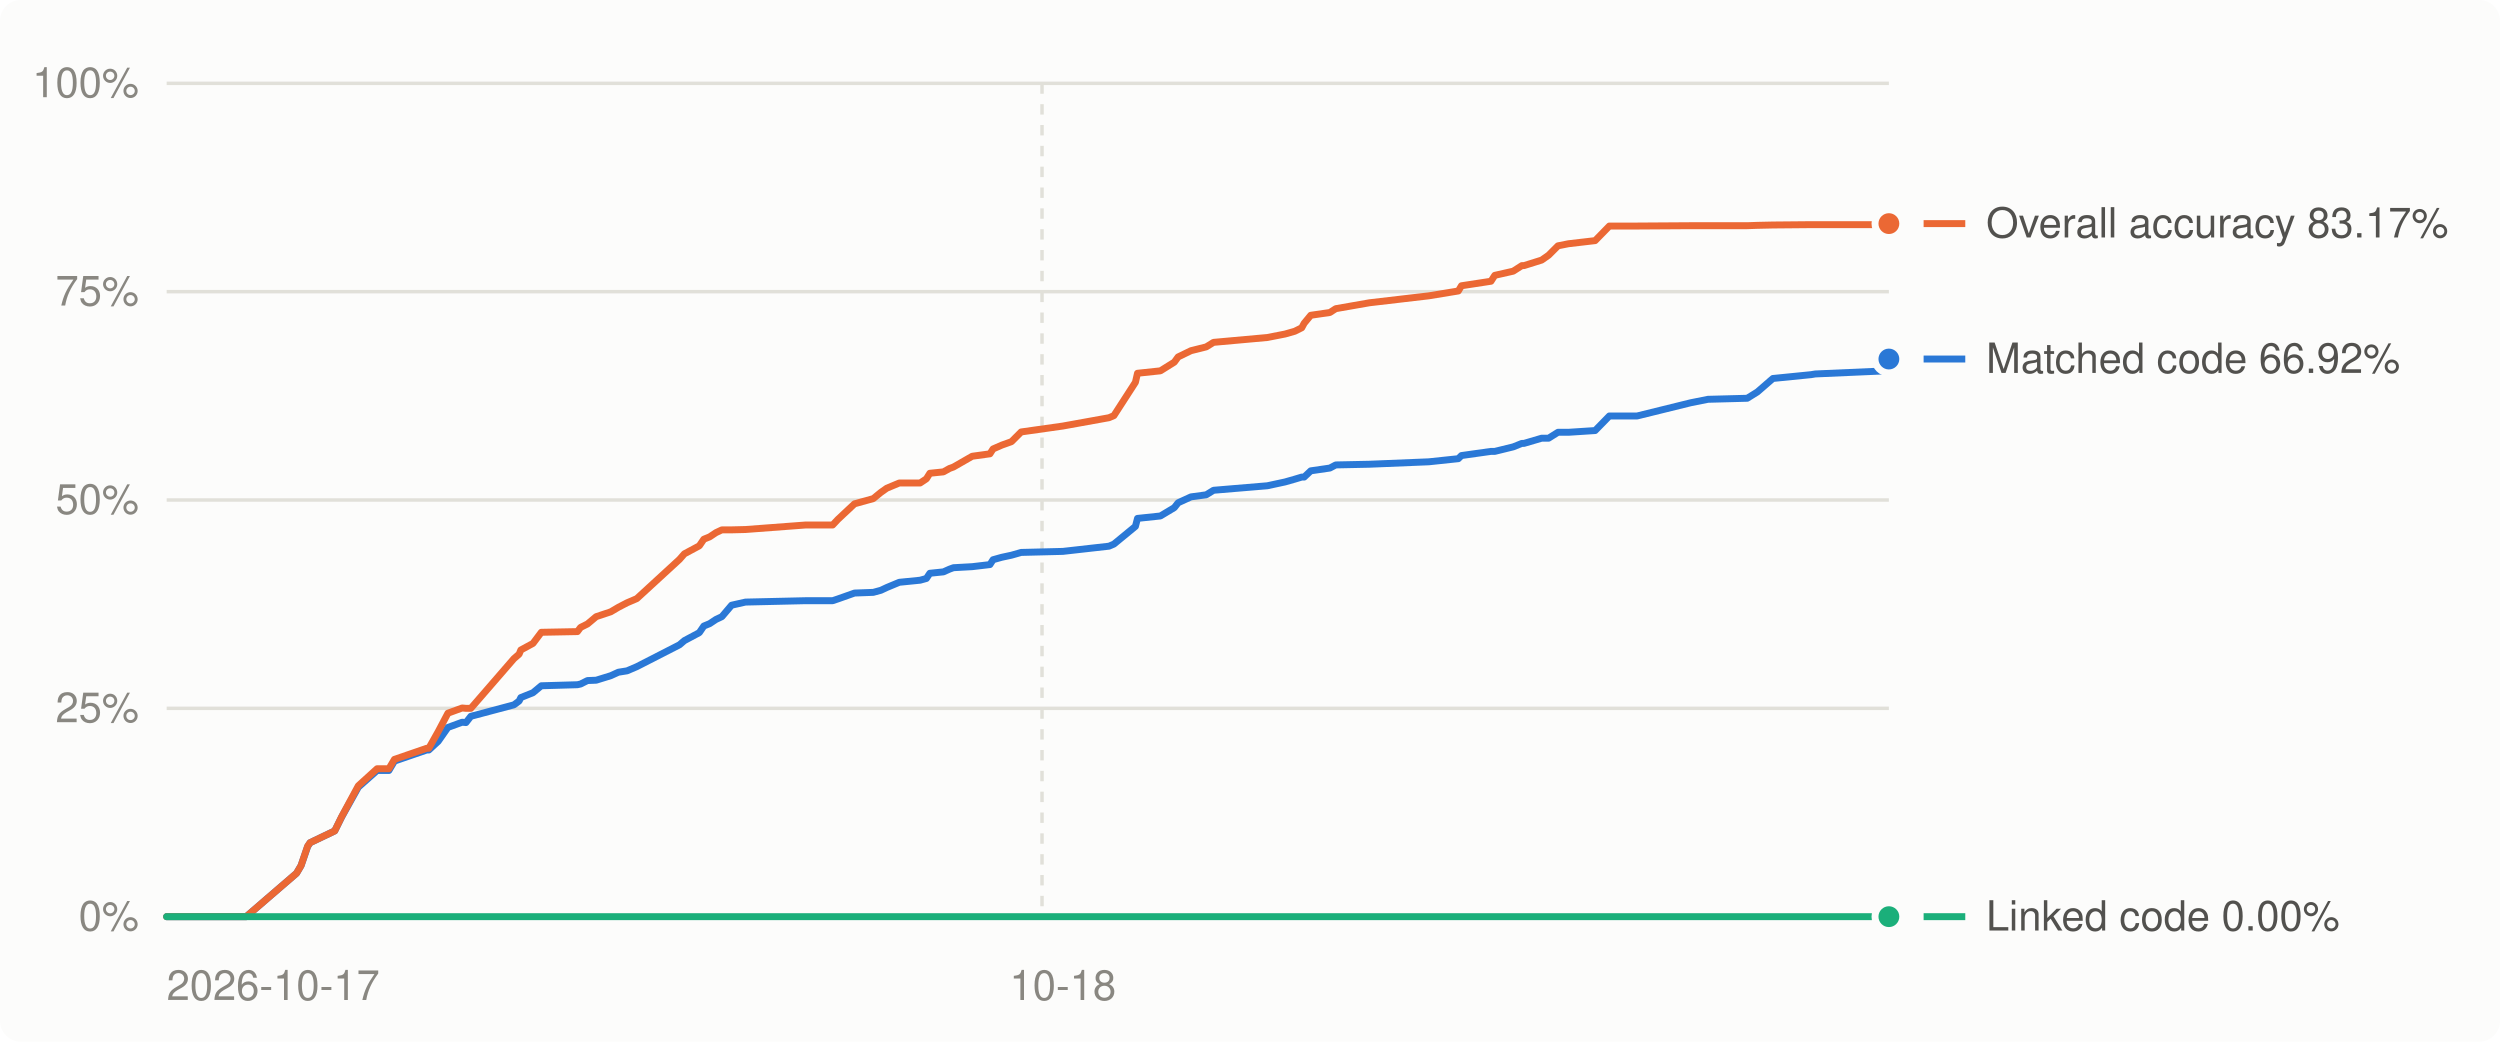
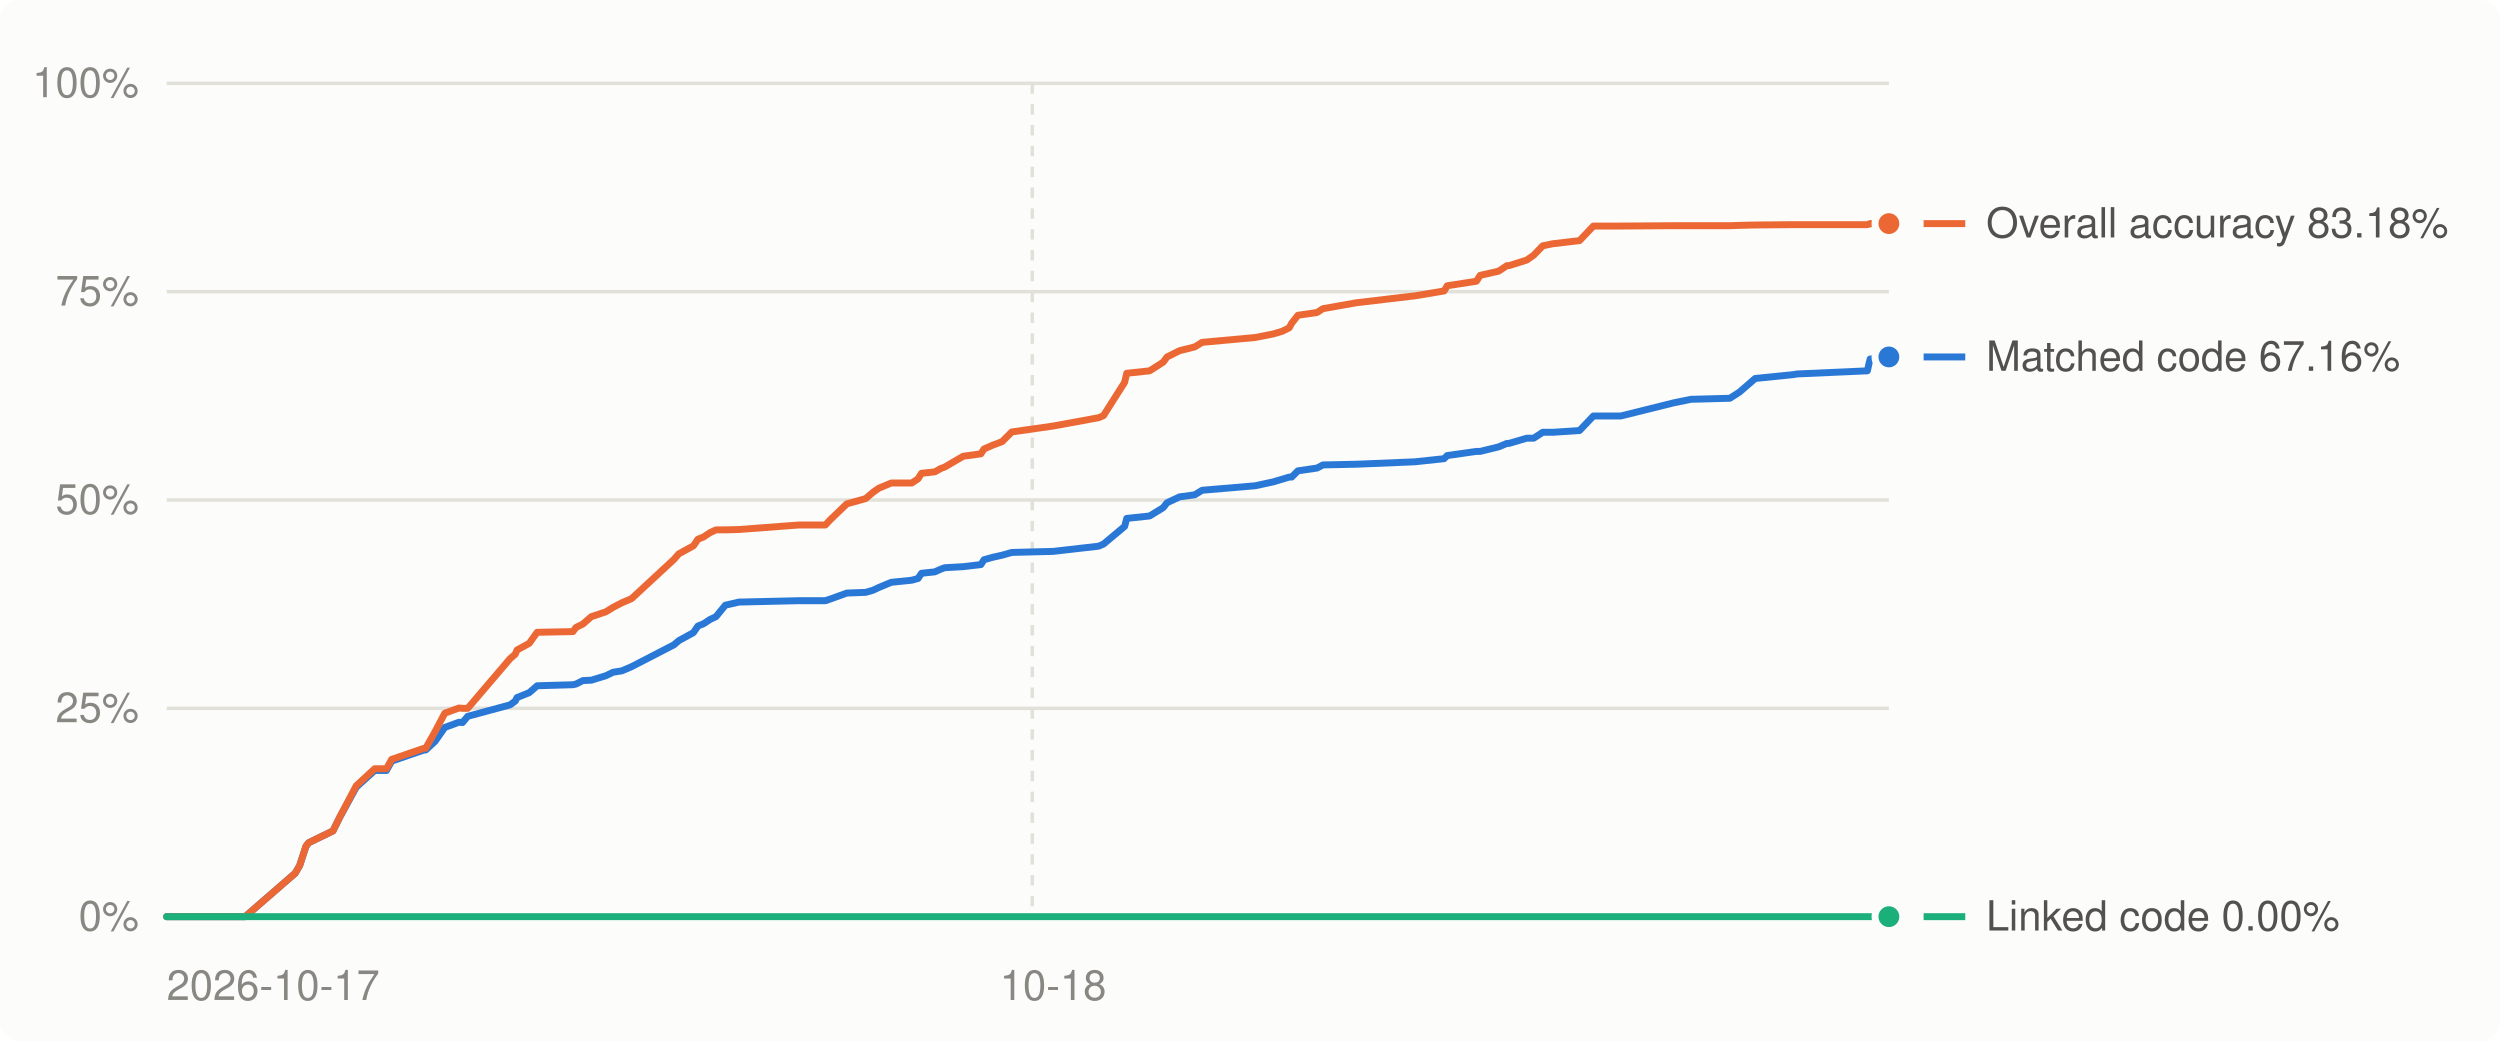
<svg xmlns="http://www.w3.org/2000/svg" viewBox="0 0 720 300" width="720" height="300" role="img" aria-label="Decompilation progress over time">
  <style>
.bg{fill:#fcfcfb}.grid{stroke:#e1e0d9}.muted{fill:#898781}.lbl{fill:#52514e}.ln0{stroke:#2a78d6}.dot0{fill:#2a78d6;stroke:#fcfcfb}.ln1{stroke:#eb6834}.dot1{fill:#eb6834;stroke:#fcfcfb}.ln2{stroke:#1baf7a}.dot2{fill:#1baf7a;stroke:#fcfcfb}
@media (prefers-color-scheme: dark){.bg{fill:#1a1a19}.grid{stroke:#2c2c2a}.muted{fill:#898781}.lbl{fill:#c3c2b7}.ln0{stroke:#3987e5}.dot0{fill:#3987e5;stroke:#1a1a19}.ln1{stroke:#d95926}.dot1{fill:#d95926;stroke:#1a1a19}.ln2{stroke:#199e70}.dot2{fill:#199e70;stroke:#1a1a19}}
text{font:12px -apple-system,BlinkMacSystemFont,'Segoe UI',Helvetica,Arial,sans-serif}
</style>
  <rect class="bg" width="720" height="300" rx="6" />
  <line x1="48" x2="544" y1="264.0" y2="264.0" class="grid" stroke-width="1" />
  <text x="40" y="268.0" class="muted" text-anchor="end">0%</text>
  <line x1="48" x2="544" y1="204.0" y2="204.0" class="grid" stroke-width="1" />
  <text x="40" y="208.0" class="muted" text-anchor="end">25%</text>
  <line x1="48" x2="544" y1="144.0" y2="144.0" class="grid" stroke-width="1" />
  <text x="40" y="148.0" class="muted" text-anchor="end">50%</text>
  <line x1="48" x2="544" y1="84.0" y2="84.0" class="grid" stroke-width="1" />
  <text x="40" y="88.0" class="muted" text-anchor="end">75%</text>
  <line x1="48" x2="544" y1="24.0" y2="24.0" class="grid" stroke-width="1" />
  <text x="40" y="28.0" class="muted" text-anchor="end">100%</text>
-   <line x1="300.1" x2="300.1" y1="24" y2="264" class="grid" stroke-width="1" stroke-dasharray="3 3" />
+   <line x1="297.3" x2="297.3" y1="24" y2="264" class="grid" stroke-width="1" stroke-dasharray="3 3" />
  <text class="muted" x="48.0" y="288" text-anchor="start">2026-10-17</text>
-   <text class="muted" x="306.1" y="288" text-anchor="middle">10-18</text>
-   <polyline points="48.0,264.0 70.9,264.0 85.4,251.5 86.7,249.3 88.6,243.8 89.3,242.7 96.4,239.3 98.4,235.3 103.2,226.7 108.6,221.9 112.0,221.9 113.6,219.2 122.9,216.0 123.5,216.0 126.2,213.5 129.0,209.5 133.1,208.0 134.2,208.1 135.6,206.3 148.0,203.0 149.5,201.9 150.0,200.9 153.5,199.5 155.9,197.5 166.3,197.2 167.2,197.0 169.2,196.0 171.7,195.9 175.9,194.6 178.1,193.6 180.6,193.2 183.4,192.0 195.7,185.7 197.1,184.5 201.4,182.2 202.7,180.3 204.4,179.6 206.2,178.4 207.9,177.6 210.7,174.3 214.7,173.4 232.0,173.0 239.8,173.0 241.3,172.5 246.1,170.8 251.5,170.6 253.7,170.0 255.4,169.2 259.0,167.7 265.0,167.1 266.8,166.6 267.8,165.1 271.7,164.7 273.5,163.9 274.6,163.5 280.0,163.2 285.1,162.6 286.0,161.2 288.5,160.5 291.3,159.9 294.1,159.1 306.1,158.8 319.4,157.3 320.8,156.7 327.0,151.6 327.6,149.3 334.2,148.6 338.2,146.2 339.3,144.8 343.0,143.1 347.4,142.5 349.5,141.2 365.0,139.9 370.1,138.8 372.9,138.0 374.9,137.4 375.6,137.4 377.5,135.6 383.0,134.8 384.7,133.9 394.4,133.7 411.5,133.0 420.0,132.1 420.9,131.2 429.4,130.0 430.5,130.0 435.8,128.7 438.3,127.7 438.9,127.7 444.0,126.2 446.0,126.2 448.7,124.5 451.7,124.5 459.4,124.0 463.5,119.8 471.5,119.8 486.9,116.0 491.9,115.0 503.2,114.7 506.1,112.9 510.6,109.0 521.6,107.9 522.8,107.7 543.3,106.8 543.5,105.5 543.6,105.0 543.9,103.8 544.0,103.4" fill="none" class="ln0" stroke-width="2" stroke-linejoin="round" stroke-linecap="round" />
-   <polyline points="48.0,264.0 70.9,264.0 85.4,251.5 86.7,249.3 88.6,243.7 89.3,242.7 96.4,239.3 98.4,235.2 103.2,226.3 108.6,221.4 112.0,221.4 113.6,218.7 122.9,215.5 123.5,215.5 126.2,210.7 129.0,205.4 133.1,203.9 134.2,204.0 135.6,204.0 148.0,189.7 149.5,188.4 150.0,187.2 153.5,185.3 155.9,182.1 166.3,181.9 167.2,180.7 169.2,179.7 171.7,177.6 175.9,176.2 178.1,174.9 180.6,173.6 183.4,172.4 195.7,161.1 197.1,159.5 201.4,157.2 202.7,155.3 204.4,154.6 206.2,153.4 207.9,152.6 210.7,152.6 214.7,152.5 232.0,151.2 239.8,151.2 241.3,149.6 246.1,145.1 251.5,143.6 253.7,141.8 255.4,140.6 259.0,139.1 265.0,139.1 266.8,137.9 267.8,136.3 271.7,135.9 273.5,134.9 274.6,134.5 280.0,131.4 285.1,130.7 286.0,129.3 288.5,128.2 291.3,127.2 294.1,124.4 306.1,122.7 319.4,120.3 320.8,119.7 327.0,110.1 327.6,107.5 334.2,106.8 338.2,104.3 339.3,102.8 343.0,101.0 347.4,99.9 349.5,98.6 365.0,97.2 370.1,96.2 372.9,95.4 374.9,94.4 375.6,93.1 377.5,90.8 383.0,90.0 384.7,88.9 394.4,87.2 411.5,85.2 420.0,83.8 420.9,82.3 429.4,81.0 430.5,79.3 435.8,78.1 438.3,76.5 438.9,76.5 444.0,74.9 446.0,73.5 448.7,70.8 451.7,70.2 459.4,69.3 463.5,65.1 471.5,65.1 486.9,65.0 491.9,65.0 503.2,65.0 506.1,64.9 510.6,64.8 521.6,64.7 522.8,64.7 543.3,64.7 543.5,64.6 543.6,64.6 543.9,64.4 544.0,64.4" fill="none" class="ln1" stroke-width="2" stroke-linejoin="round" stroke-linecap="round" />
-   <polyline points="48.0,264.0 70.9,264.0 85.4,264.0 86.7,264.0 88.6,264.0 89.3,264.0 96.4,264.0 98.4,264.0 103.2,264.0 108.6,264.0 112.0,264.0 113.6,264.0 122.9,264.0 123.5,264.0 126.2,264.0 129.0,264.0 133.1,264.0 134.2,264.0 135.6,264.0 148.0,264.0 149.5,264.0 150.0,264.0 153.5,264.0 155.9,264.0 166.3,264.0 167.2,264.0 169.2,264.0 171.7,264.0 175.9,264.0 178.1,264.0 180.6,264.0 183.4,264.0 195.7,264.0 197.1,264.0 201.4,264.0 202.7,264.0 204.4,264.0 206.2,264.0 207.9,264.0 210.7,264.0 214.7,264.0 232.0,264.0 239.8,264.0 241.3,264.0 246.1,264.0 251.5,264.0 253.7,264.0 255.4,264.0 259.0,264.0 265.0,264.0 266.8,264.0 267.8,264.0 271.7,264.0 273.5,264.0 274.6,264.0 280.0,264.0 285.1,264.0 286.0,264.0 288.5,264.0 291.3,264.0 294.1,264.0 306.1,264.0 319.4,264.0 320.8,264.0 327.0,264.0 327.6,264.0 334.2,264.0 338.2,264.0 339.3,264.0 343.0,264.0 347.4,264.0 349.5,264.0 365.0,264.0 370.1,264.0 372.9,264.0 374.9,264.0 375.6,264.0 377.5,264.0 383.0,264.0 384.7,264.0 394.4,264.0 411.5,264.0 420.0,264.0 420.9,264.0 429.4,264.0 430.5,264.0 435.8,264.0 438.3,264.0 438.9,264.0 444.0,264.0 446.0,264.0 448.7,264.0 451.7,264.0 459.4,264.0 463.5,264.0 471.5,264.0 486.9,264.0 491.9,264.0 503.2,264.0 506.1,264.0 510.6,264.0 521.6,264.0 522.8,264.0 543.3,264.0 543.5,264.0 543.6,264.0 543.9,264.0 544.0,264.0" fill="none" class="ln2" stroke-width="2" stroke-linejoin="round" stroke-linecap="round" />
-   <circle cx="544.0" cy="103.4" r="4" class="dot0" stroke-width="2" />
+   <text class="muted" x="303.3" y="288" text-anchor="middle">10-18</text>
+   <polyline points="48.0,264.0 70.6,264.0 85.0,251.5 86.3,249.3 88.1,243.8 88.9,242.7 95.9,239.3 97.9,235.3 102.6,226.7 107.9,221.9 111.3,221.9 112.8,219.2 122.1,216.0 122.6,216.0 125.3,213.5 128.1,209.5 132.2,208.0 133.2,208.1 134.7,206.3 146.9,203.0 148.4,201.9 148.9,200.9 152.4,199.5 154.7,197.5 165.0,197.2 165.9,197.0 167.9,196.0 170.3,195.9 174.5,194.6 176.6,193.6 179.1,193.2 181.9,192.0 194.1,185.7 195.5,184.5 199.7,182.2 201.0,180.3 202.7,179.6 204.5,178.4 206.2,177.6 208.9,174.3 212.8,173.4 230.0,173.0 237.7,173.0 239.2,172.5 243.9,170.8 249.3,170.6 251.4,170.0 253.1,169.2 256.7,167.7 262.6,167.1 264.4,166.6 265.4,165.1 269.2,164.7 271.0,163.9 272.1,163.5 277.4,163.2 282.5,162.6 283.4,161.2 285.9,160.5 288.6,159.9 291.4,159.1 303.3,158.8 316.4,157.3 317.8,156.7 323.9,151.6 324.5,149.3 331.1,148.6 335.0,146.2 336.1,144.8 339.7,143.1 344.1,142.5 346.2,141.2 361.5,139.9 366.6,138.8 369.3,138.0 371.3,137.4 372.0,137.4 373.8,135.6 379.3,134.8 381.0,133.9 390.6,133.7 407.5,133.0 415.9,132.1 416.8,131.2 425.2,130.0 426.3,130.0 431.6,128.7 434.0,127.7 434.6,127.7 439.7,126.2 441.7,126.2 444.3,124.5 447.2,124.5 454.9,124.0 458.9,119.8 466.8,119.8 482.1,116.0 487.0,115.0 498.2,114.7 501.0,112.9 505.5,109.0 516.4,107.9 517.6,107.7 537.8,106.8 538.1,105.5 538.2,105.0 538.5,103.8 538.6,103.4 544.0,102.8" fill="none" class="ln0" stroke-width="2" stroke-linejoin="round" stroke-linecap="round" />
+   <polyline points="48.0,264.0 70.6,264.0 85.0,251.5 86.3,249.3 88.1,243.7 88.9,242.7 95.9,239.3 97.9,235.2 102.6,226.3 107.9,221.4 111.3,221.4 112.8,218.7 122.1,215.5 122.6,215.5 125.3,210.7 128.1,205.4 132.2,203.9 133.2,204.0 134.7,204.0 146.9,189.7 148.4,188.4 148.9,187.2 152.4,185.3 154.7,182.1 165.0,181.9 165.9,180.7 167.9,179.7 170.3,177.6 174.5,176.2 176.6,174.9 179.1,173.6 181.9,172.4 194.1,161.1 195.5,159.5 199.7,157.2 201.0,155.3 202.7,154.6 204.5,153.4 206.2,152.6 208.9,152.6 212.8,152.5 230.0,151.2 237.7,151.2 239.2,149.6 243.9,145.1 249.3,143.6 251.4,141.8 253.1,140.6 256.7,139.1 262.6,139.1 264.4,137.9 265.4,136.3 269.2,135.9 271.0,134.9 272.1,134.5 277.4,131.4 282.5,130.7 283.4,129.3 285.9,128.2 288.6,127.2 291.4,124.4 303.3,122.7 316.4,120.3 317.8,119.7 323.9,110.1 324.5,107.5 331.1,106.8 335.0,104.3 336.1,102.8 339.7,101.0 344.1,99.9 346.2,98.6 361.5,97.2 366.6,96.2 369.3,95.4 371.3,94.4 372.0,93.1 373.8,90.8 379.3,90.0 381.0,88.9 390.6,87.2 407.5,85.2 415.9,83.8 416.8,82.3 425.2,81.0 426.3,79.3 431.6,78.1 434.0,76.5 434.6,76.5 439.7,74.9 441.7,73.5 444.3,70.8 447.2,70.2 454.9,69.3 458.9,65.1 466.8,65.1 482.1,65.0 487.0,65.0 498.2,65.0 501.0,64.9 505.5,64.8 516.4,64.7 517.6,64.7 537.8,64.7 538.1,64.6 538.2,64.6 538.5,64.4 538.6,64.4 544.0,64.4" fill="none" class="ln1" stroke-width="2" stroke-linejoin="round" stroke-linecap="round" />
+   <polyline points="48.0,264.0 70.6,264.0 85.0,264.0 86.3,264.0 88.1,264.0 88.9,264.0 95.9,264.0 97.9,264.0 102.6,264.0 107.9,264.0 111.3,264.0 112.8,264.0 122.1,264.0 122.6,264.0 125.3,264.0 128.1,264.0 132.2,264.0 133.2,264.0 134.7,264.0 146.9,264.0 148.4,264.0 148.9,264.0 152.4,264.0 154.7,264.0 165.0,264.0 165.9,264.0 167.9,264.0 170.3,264.0 174.5,264.0 176.6,264.0 179.1,264.0 181.9,264.0 194.1,264.0 195.5,264.0 199.7,264.0 201.0,264.0 202.7,264.0 204.5,264.0 206.2,264.0 208.9,264.0 212.8,264.0 230.0,264.0 237.7,264.0 239.2,264.0 243.9,264.0 249.3,264.0 251.4,264.0 253.1,264.0 256.7,264.0 262.6,264.0 264.4,264.0 265.4,264.0 269.2,264.0 271.0,264.0 272.1,264.0 277.4,264.0 282.5,264.0 283.4,264.0 285.9,264.0 288.6,264.0 291.4,264.0 303.3,264.0 316.4,264.0 317.8,264.0 323.9,264.0 324.5,264.0 331.1,264.0 335.0,264.0 336.1,264.0 339.7,264.0 344.1,264.0 346.2,264.0 361.5,264.0 366.6,264.0 369.3,264.0 371.3,264.0 372.0,264.0 373.8,264.0 379.3,264.0 381.0,264.0 390.6,264.0 407.5,264.0 415.9,264.0 416.8,264.0 425.2,264.0 426.3,264.0 431.6,264.0 434.0,264.0 434.6,264.0 439.7,264.0 441.7,264.0 444.3,264.0 447.2,264.0 454.9,264.0 458.9,264.0 466.8,264.0 482.1,264.0 487.0,264.0 498.2,264.0 501.0,264.0 505.5,264.0 516.4,264.0 517.6,264.0 537.8,264.0 538.1,264.0 538.2,264.0 538.5,264.0 538.6,264.0 544.0,264.0" fill="none" class="ln2" stroke-width="2" stroke-linejoin="round" stroke-linecap="round" />
+   <circle cx="544.0" cy="102.8" r="4" class="dot0" stroke-width="2" />
  <circle cx="544.0" cy="64.4" r="4" class="dot1" stroke-width="2" />
  <circle cx="544.0" cy="264.0" r="4" class="dot2" stroke-width="2" />
  <line x1="554" x2="566" y1="264.0" y2="264.0" class="ln2" stroke-width="2" />
  <text class="lbl" x="572" y="268.0">Linked code 0.00%</text>
-   <line x1="554" x2="566" y1="103.4" y2="103.4" class="ln0" stroke-width="2" />
-   <text class="lbl" x="572" y="107.4">Matched code 66.92%</text>
+   <line x1="554" x2="566" y1="102.8" y2="102.8" class="ln0" stroke-width="2" />
+   <text class="lbl" x="572" y="106.8">Matched code 67.16%</text>
  <line x1="554" x2="566" y1="64.4" y2="64.4" class="ln1" stroke-width="2" />
-   <text class="lbl" x="572" y="68.4">Overall accuracy 83.17%</text>
+   <text class="lbl" x="572" y="68.4">Overall accuracy 83.18%</text>
</svg>
